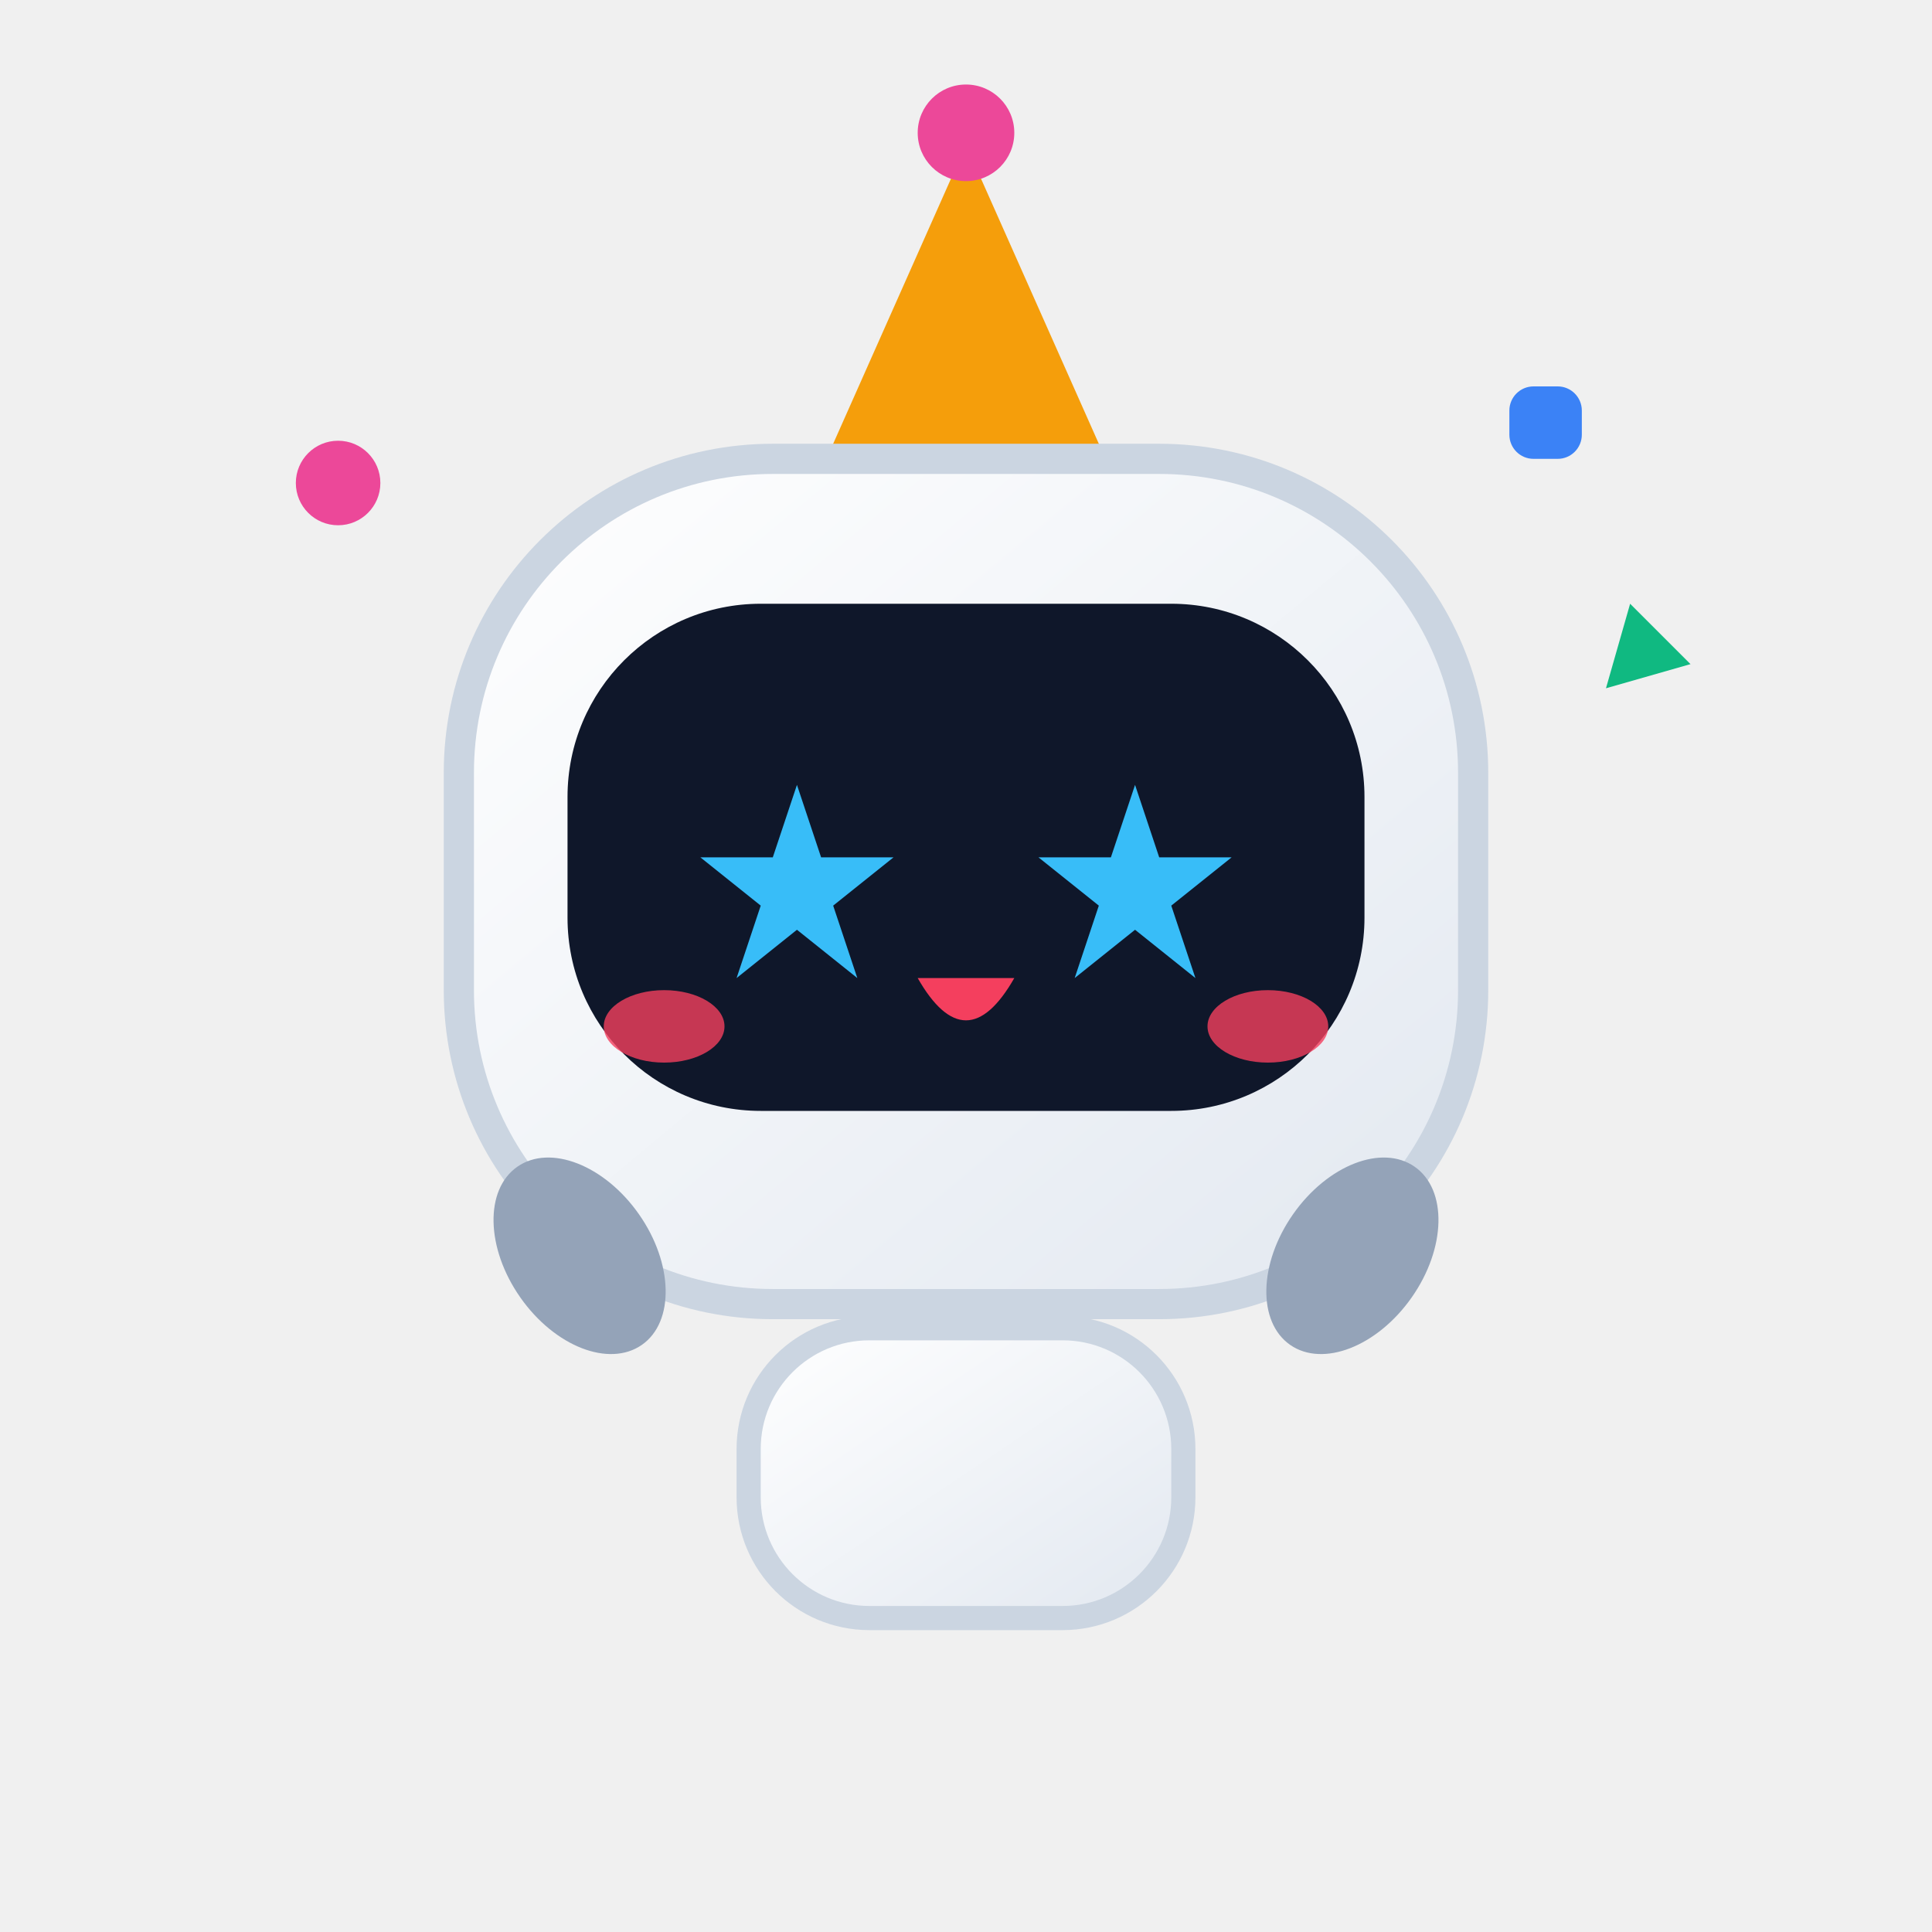
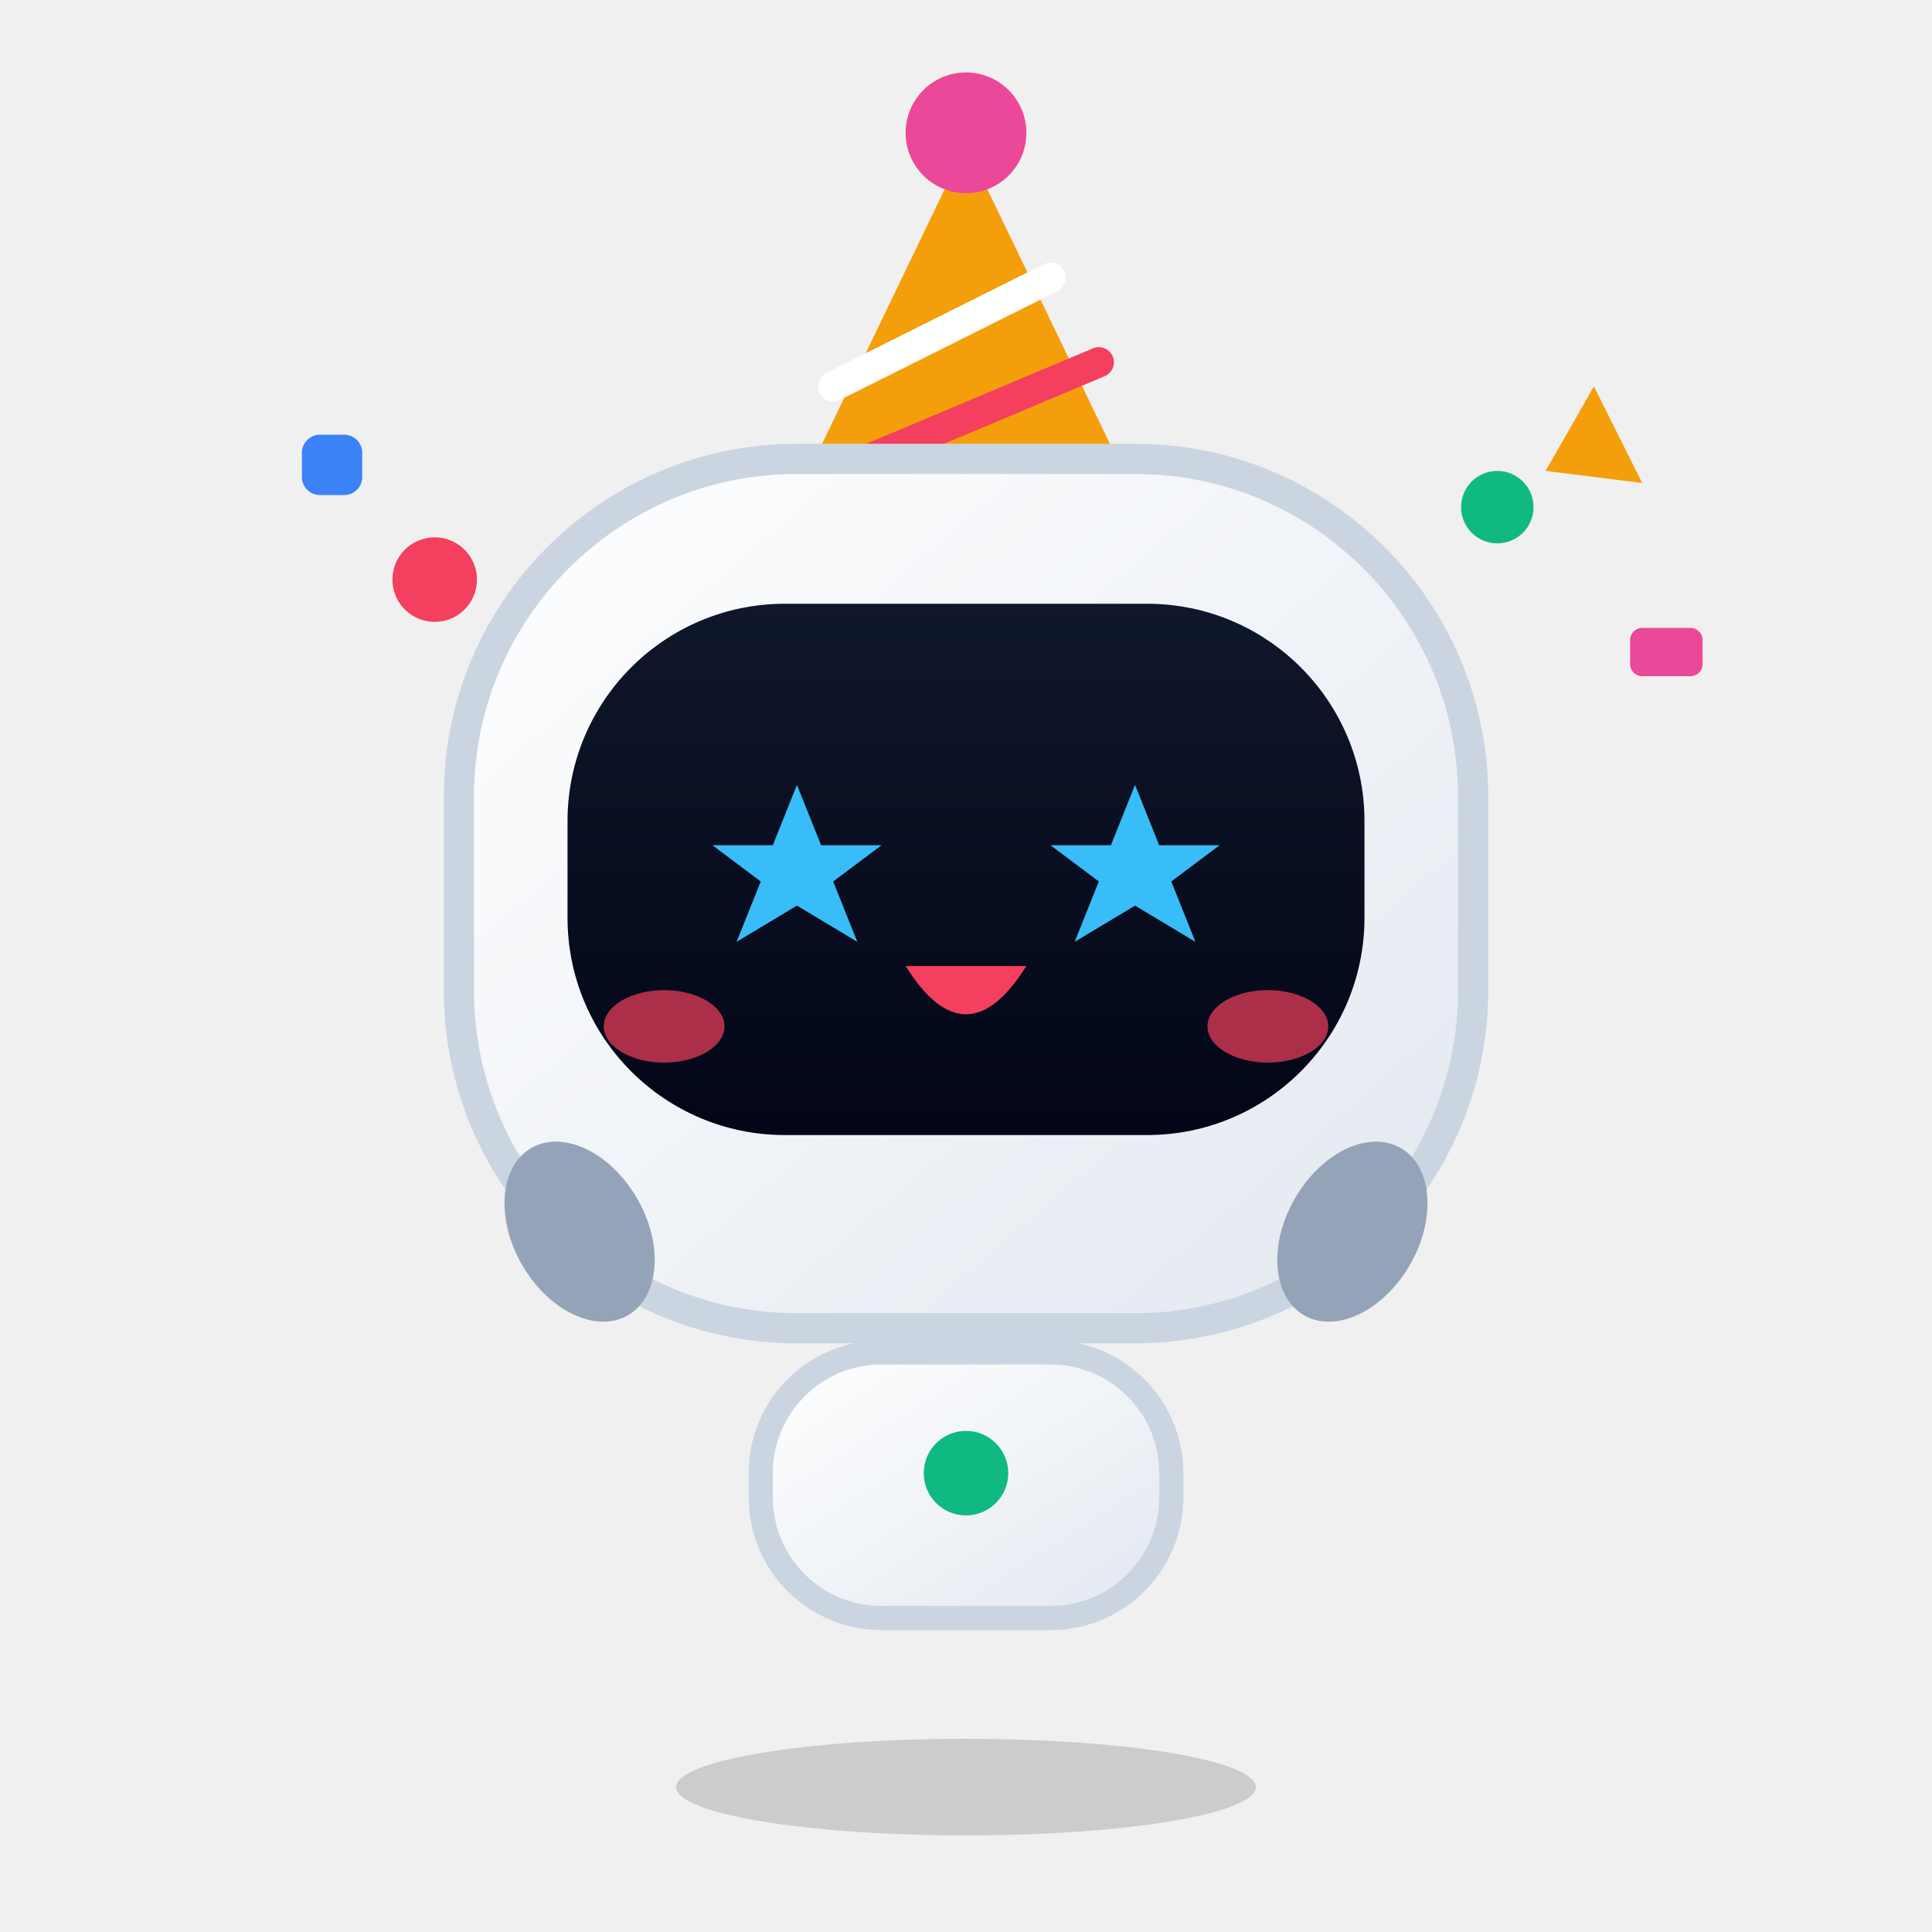
<svg xmlns="http://www.w3.org/2000/svg" viewBox="0 0 160 160" width="100%" height="100%">
  <defs>
-     <linearGradient id="r-grad" x1="0%" y1="0%" x2="100%" y2="100%">
+     <linearGradient id="body-grad" x1="0%" y1="0%" x2="100%" y2="100%">
      <stop offset="0%" stop-color="#ffffff" />
      <stop offset="100%" stop-color="#e2e8f0" />
    </linearGradient>
+     <linearGradient id="visor-glass" x1="0%" y1="0%" x2="0%" y2="100%">
+       <stop offset="0%" stop-color="#0f172a" />
+       <stop offset="100%" stop-color="#020617" />
+     </linearGradient>
  </defs>
  <style>
-     @keyframes jump { 0%, 100% { transform: translateY(0); } 40% { transform: translateY(-12px) rotate(2deg); } }
-     @keyframes pop { 0% { transform: scale(0.6); opacity: 0; } 50% { opacity: 1; } 100% { transform: scale(1.2); opacity: 0; } }
-     .bot { animation: jump 1.6s ease-in-out infinite; transform-origin: center bottom; }
-     .confetti-1 { animation: pop 1.6s infinite 0.1s; transform-origin: 30px 40px; }
-     .confetti-2 { animation: pop 1.6s infinite 0.4s; transform-origin: 130px 35px; }
+     @keyframes happyJump {
+       0%, 100% { transform: translateY(0) scale(1, 1); }
+       30% { transform: translateY(3px) scale(1.05, 0.95); }
+       60% { transform: translateY(-14px) scale(0.96, 1.04) rotate(2deg); }
+       80% { transform: translateY(-6px) scale(1.02, 0.98); }
+     }
+     @keyframes pompomWiggle {
+       0%, 100% { transform: rotate(0deg); }
+       50% { transform: rotate(15deg); }
+     }
+     @keyframes confetti1 {
+       0% { transform: translate(0, 0) scale(0.5); opacity: 0; }
+       40% { opacity: 1; }
+       100% { transform: translate(-22px, -24px) rotate(180deg) scale(1); opacity: 0; }
+     }
+     @keyframes confetti2 {
+       0% { transform: translate(0, 0) scale(0.5); opacity: 0; }
+       40% { opacity: 1; }
+       100% { transform: translate(25px, -26px) rotate(-140deg) scale(1); opacity: 0; }
+     }
+     @keyframes handsUp {
+       0%, 100% { transform: rotate(0deg); }
+       50% { transform: rotate(12deg); }
+     }
+     .bot-jump { animation: happyJump 1.5s cubic-bezier(0.34, 1.56, 0.64, 1) infinite; transform-origin: center bottom; }
+     .pom-pom { animation: pompomWiggle 1.5s infinite; transform-origin: 80px 14px; }
+     .cf-left { animation: confetti1 1.8s ease-out infinite; transform-origin: 40px 50px; }
+     .cf-right { animation: confetti2 1.8s ease-out infinite 0.2s; transform-origin: 120px 50px; }
+     .arm-cheer-l { animation: handsUp 1.5s infinite; transform-origin: 52px 110px; }
+     .arm-cheer-r { animation: handsUp 1.5s infinite reverse; transform-origin: 108px 110px; }
  </style>
-   <g class="bot">
-     <polygon points="80,12 68,39 92,39" fill="#f59e0b" />
-     <circle cx="80" cy="11" r="4" fill="#ec4899" />
-     <rect x="38" y="38" width="84" height="70" rx="26" fill="url(#r-grad)" stroke="#cbd5e1" stroke-width="2.5" />
-     <rect x="47" y="50" width="66" height="42" rx="16" fill="#0f172a" />
-     <path d="M 66 65 L 68 71 L 74 71 L 69 75 L 71 81 L 66 77 L 61 81 L 63 75 L 58 71 L 64 71 Z" fill="#38bdf8" />
-     <path d="M 94 65 L 96 71 L 102 71 L 97 75 L 99 81 L 94 77 L 89 81 L 91 75 L 86 71 L 92 71 Z" fill="#38bdf8" />
-     <path d="M 76 81 Q 80 88 84 81 Z" fill="#f43f5e" />
-     <ellipse cx="55" cy="85" rx="5" ry="3" fill="#f43f5e" opacity="0.8" />
-     <ellipse cx="105" cy="85" rx="5" ry="3" fill="#f43f5e" opacity="0.8" />
-     <rect x="62" y="110" width="36" height="24" rx="10" fill="url(#r-grad)" stroke="#cbd5e1" stroke-width="2" />
-     <ellipse cx="48" cy="104" rx="6" ry="9" fill="#94a3b8" transform="rotate(-35 48 104)" />
-     <ellipse cx="112" cy="104" rx="6" ry="9" fill="#94a3b8" transform="rotate(35 112 104)" />
+   <ellipse cx="80" cy="148" rx="24" ry="4" fill="#000000" opacity="0.15" />
+   <g class="cf-left">
+     <circle cx="36" cy="48" r="3.5" fill="#f43f5e" />
+     <rect x="25" y="36" width="5" height="5" rx="1.5" fill="#3b82f6" />
  </g>
-   <circle cx="28" cy="40" r="3.5" fill="#ec4899" class="confetti-1" />
-   <rect x="125" y="32" width="6" height="6" rx="2" fill="#3b82f6" class="confetti-2" />
-   <polygon points="135,50 140,55 133,57" fill="#10b981" class="confetti-1" />
+   <g class="cf-right">
+     <circle cx="124" cy="42" r="3" fill="#10b981" />
+     <polygon points="132,32 136,40 128,39" fill="#f59e0b" />
+     <rect x="135" y="52" width="6" height="4" rx="1" fill="#ec4899" />
+   </g>
+   <g class="bot-jump">
+     <polygon points="80,12 67,39 93,39" fill="#f59e0b" />
+     <path d="M 69 32 L 87 23" stroke="#ffffff" stroke-width="2.5" stroke-linecap="round" />
+     <path d="M 72 38 L 91 30" stroke="#f43f5e" stroke-width="2.5" stroke-linecap="round" />
+     <circle cx="80" cy="11" r="5" fill="#ec4899" class="pom-pom" />
+     <rect x="38" y="38" width="84" height="72" rx="28" fill="url(#body-grad)" stroke="#cbd5e1" stroke-width="2.5" />
+     <rect x="47" y="50" width="66" height="44" rx="18" fill="url(#visor-glass)" />
+     <path d="M 66 65 L 68 70 L 73 70 L 69 73 L 71 78 L 66 75 L 61 78 L 63 73 L 59 70 L 64 70 Z" fill="#38bdf8" />
+     <path d="M 94 65 L 96 70 L 101 70 L 97 73 L 99 78 L 94 75 L 89 78 L 91 73 L 87 70 L 92 70 Z" fill="#38bdf8" />
+     <path d="M 75 80 Q 80 88 85 80 Z" fill="#f43f5e" />
+     <ellipse cx="55" cy="85" rx="5" ry="3" fill="#f43f5e" opacity="0.7" />
+     <ellipse cx="105" cy="85" rx="5" ry="3" fill="#f43f5e" opacity="0.7" />
+     <rect x="63" y="112" width="34" height="22" rx="10" fill="url(#body-grad)" stroke="#cbd5e1" stroke-width="2" />
+     <circle cx="80" cy="122" r="3.5" fill="#10b981" />
+     <g class="arm-cheer-l">
+       <ellipse cx="48" cy="102" rx="5.5" ry="8" fill="#94a3b8" transform="rotate(-30 48 102)" />
+     </g>
+     <g class="arm-cheer-r">
+       <ellipse cx="112" cy="102" rx="5.5" ry="8" fill="#94a3b8" transform="rotate(30 112 102)" />
+     </g>
+   </g>
</svg>
